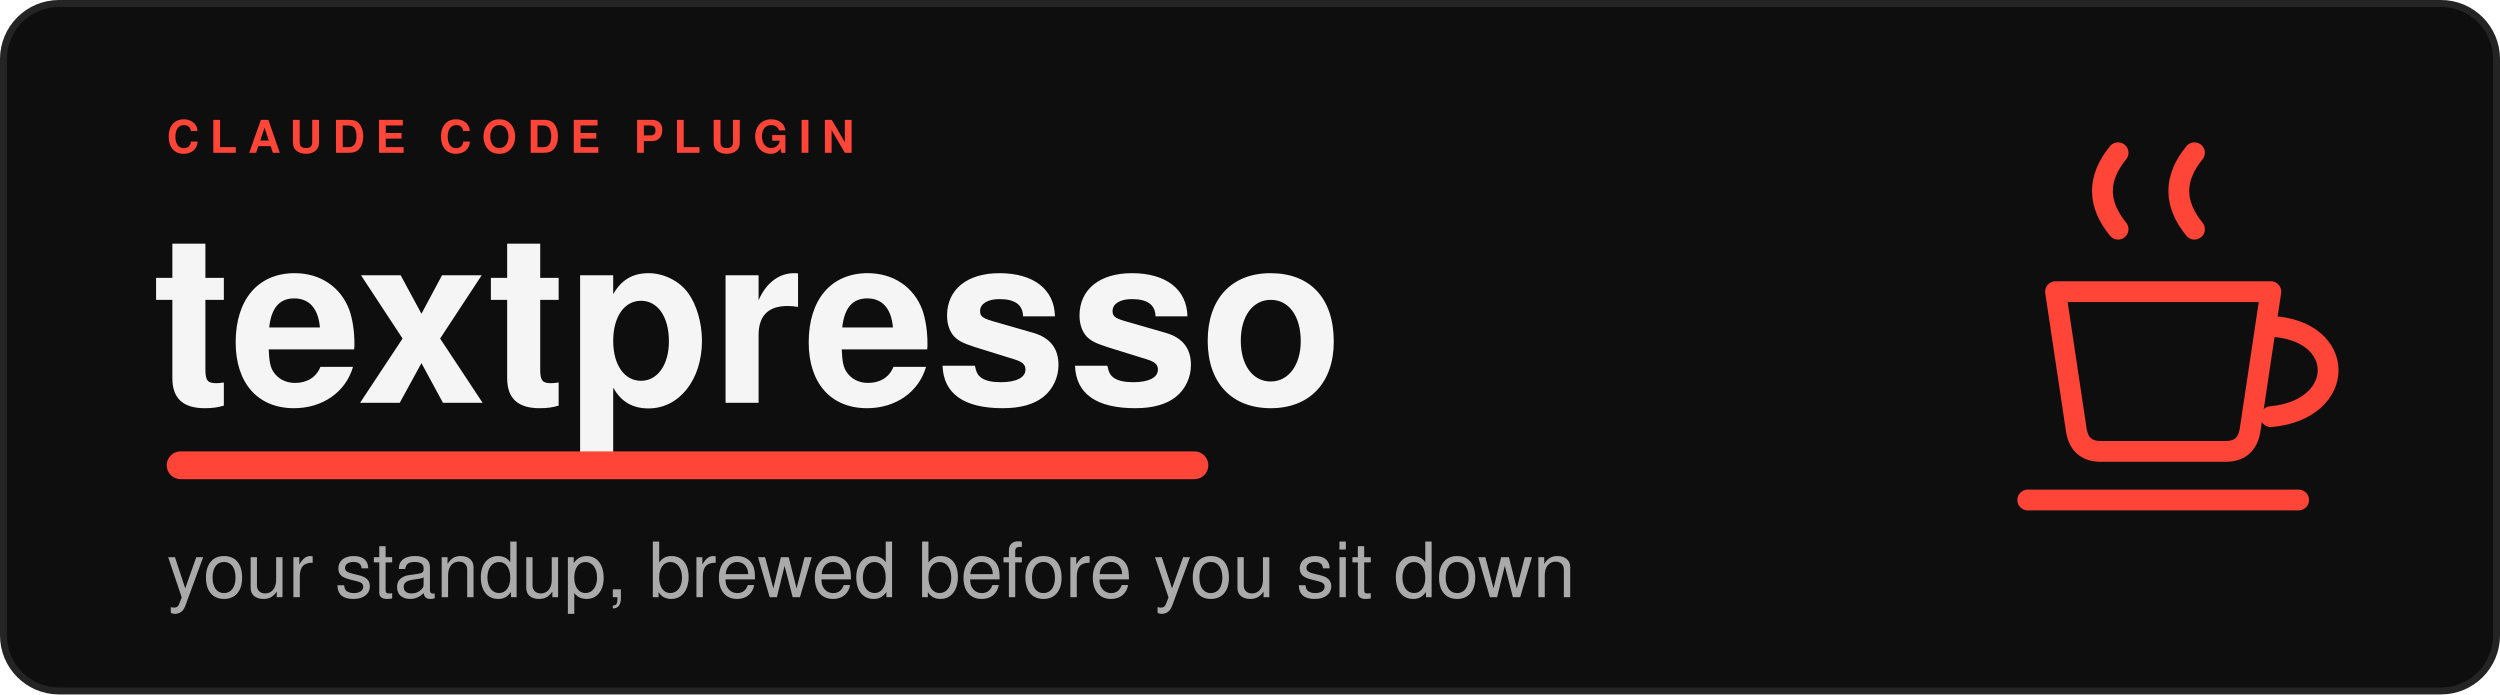
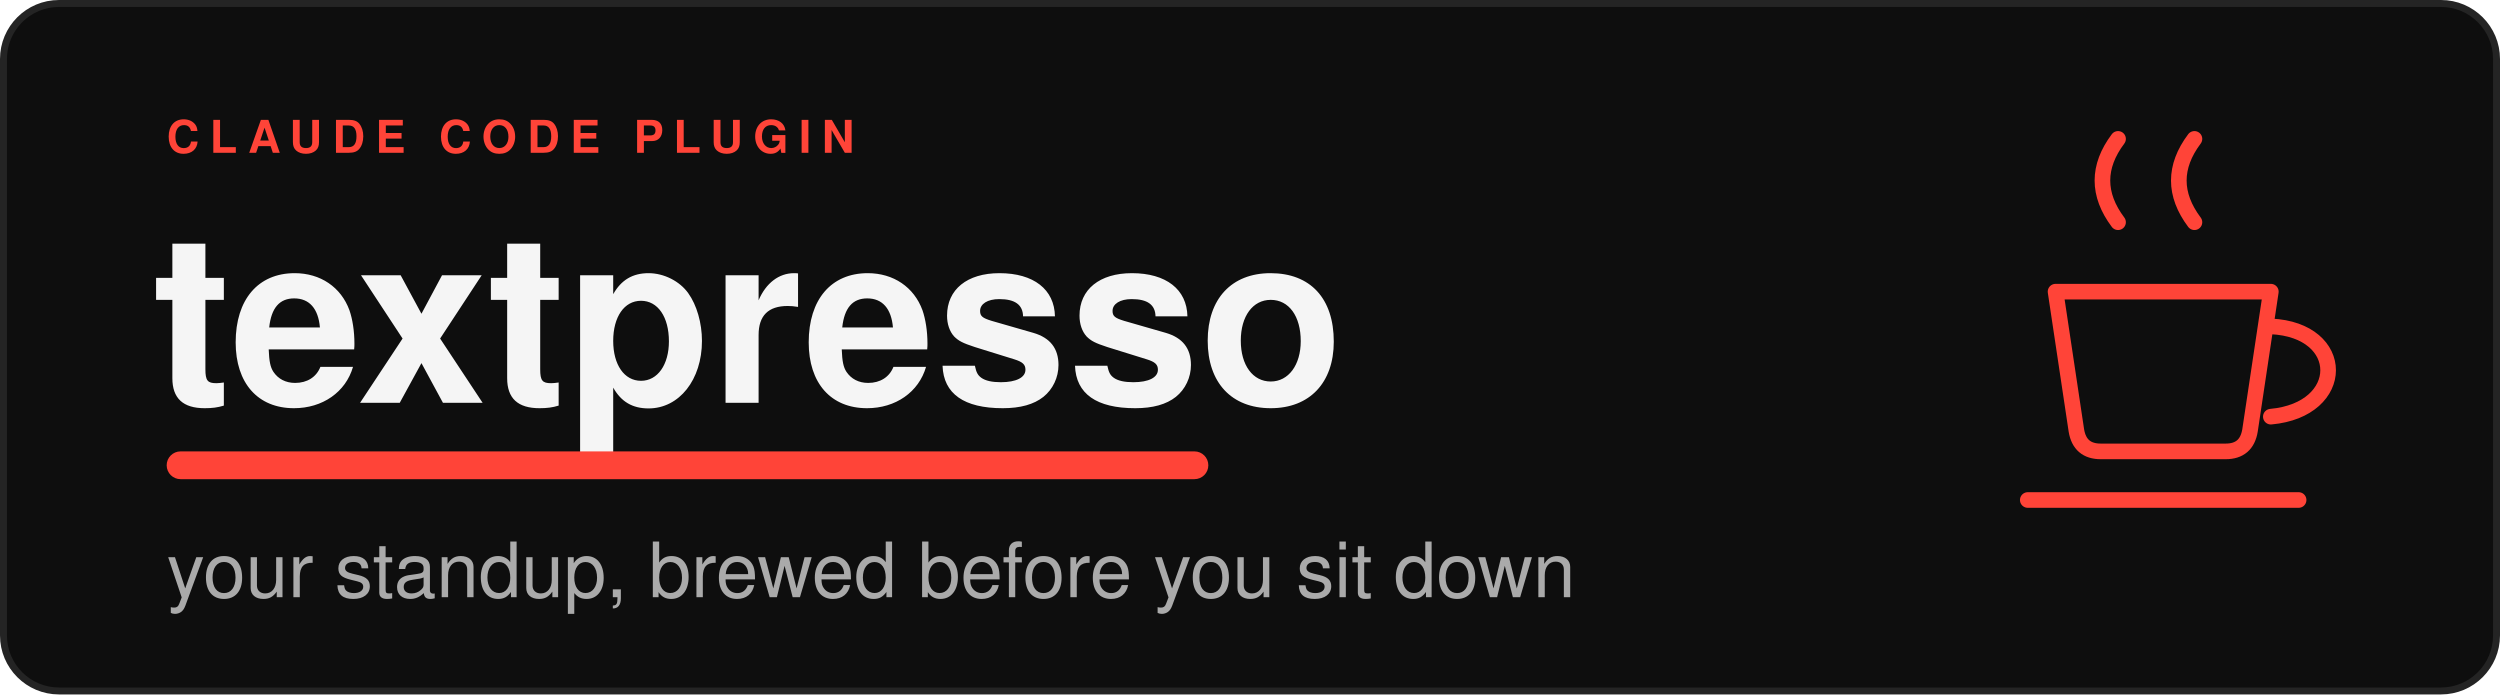
<svg xmlns="http://www.w3.org/2000/svg" viewBox="0 0 720 200" width="720" height="200" role="img" aria-label="textpresso — your standup, brewed before you sit down">
  <rect x="1" y="1" width="718" height="198" rx="16" fill="#0E0E0E" stroke="#242424" stroke-width="2" />
  <text x="48" y="44" font-family="'Segoe UI', Helvetica, Arial, sans-serif" font-size="13" font-weight="700" letter-spacing="3" fill="#FF4438">CLAUDE CODE PLUGIN</text>
  <text x="44" y="116" font-family="'Segoe UI', Helvetica, Arial, sans-serif" font-size="68" font-weight="800" fill="#F5F5F5">textpresso</text>
  <rect x="48" y="130" width="300" height="8" rx="4" fill="#FF4438" />
  <text x="48" y="172" font-family="'Segoe UI', Helvetica, Arial, sans-serif" font-size="22" font-weight="400" fill="#AAAAAA">your standup, brewed before you sit down</text>
-   <g fill="none" stroke="#FF4438" stroke-width="6" stroke-linecap="round" stroke-linejoin="round">
-     <path d="M610 66 q-9 -11 0 -22" />
-     <path d="M632 66 q-9 -11 0 -22" />
+   <g fill="none" stroke="#FF4438" stroke-width="4.5" stroke-linecap="round" stroke-linejoin="round">
+     <path d="M610 64 q-9 -12 0 -24" />
+     <path d="M632 64 q-9 -12 0 -24" />
    <path d="M592 84 L654 84 L648 124 Q647 130 641 130 L605 130 Q599 130 598 124 Z" />
    <path d="M654 94 c22 1 22 24 0 26" />
    <path d="M584 144 H662" />
  </g>
</svg>
